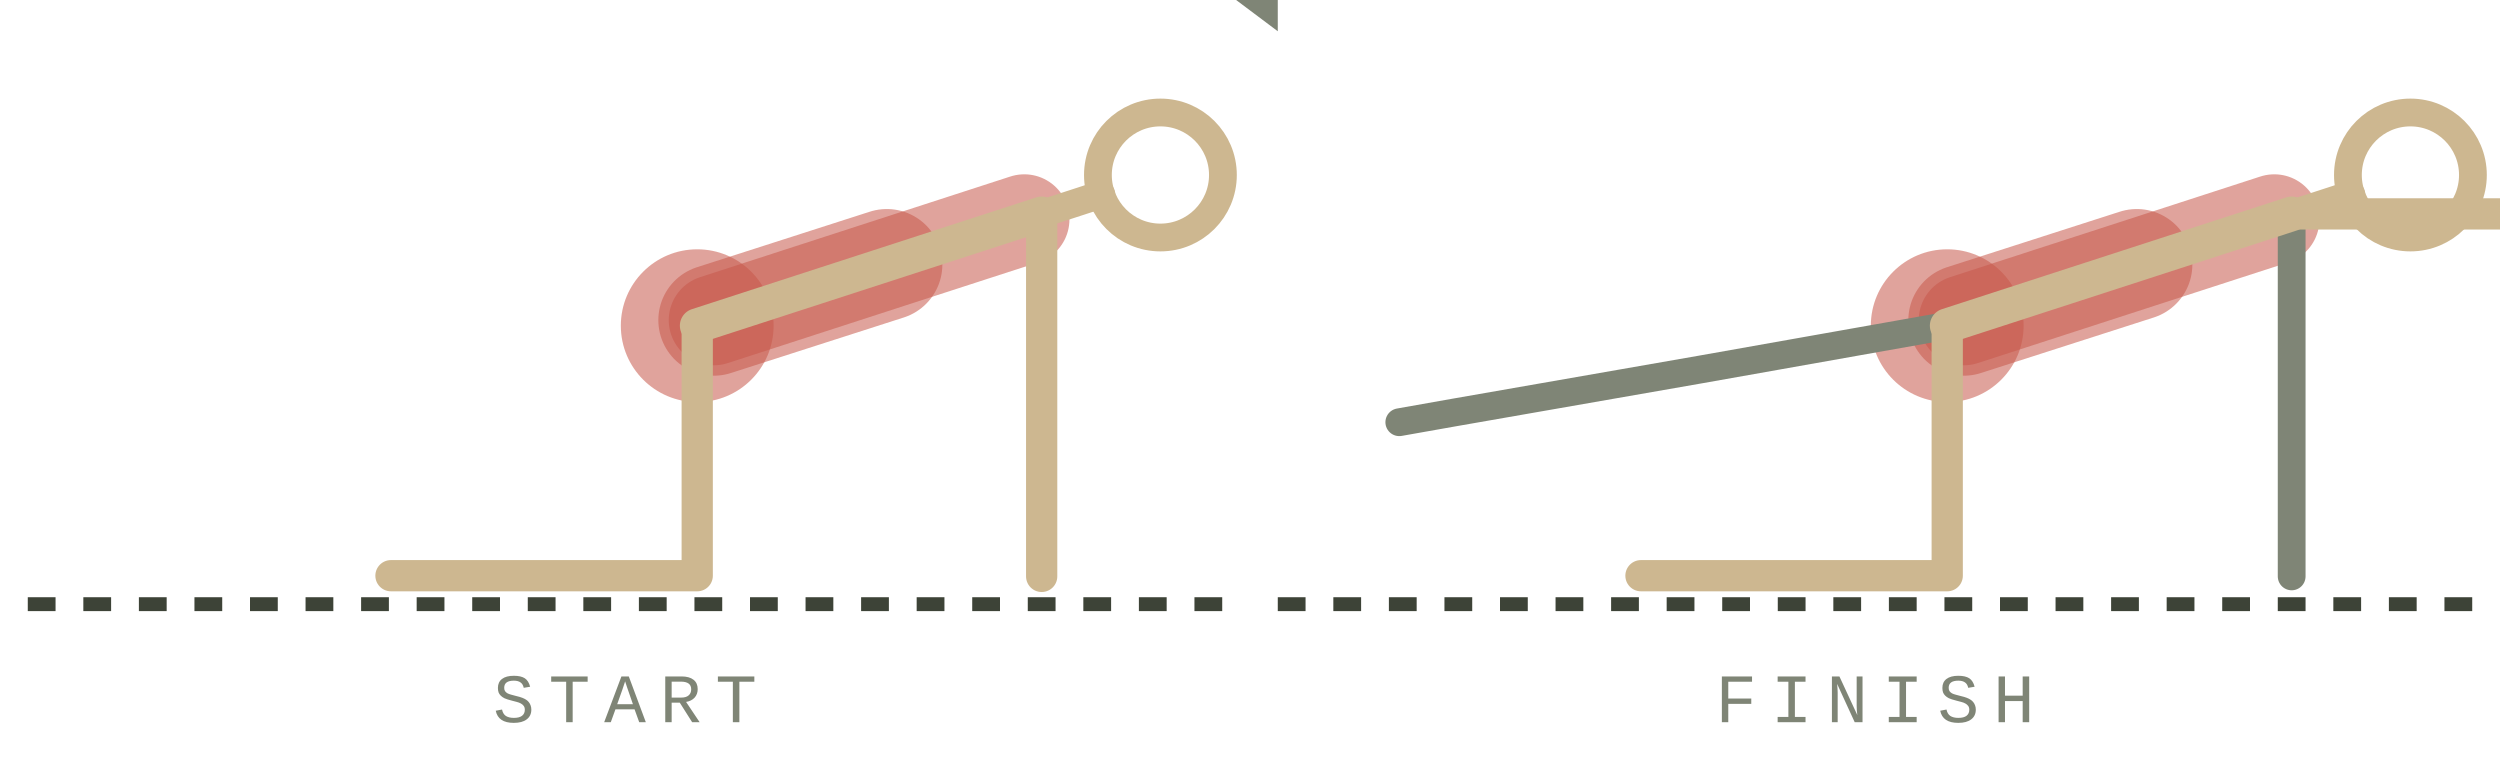
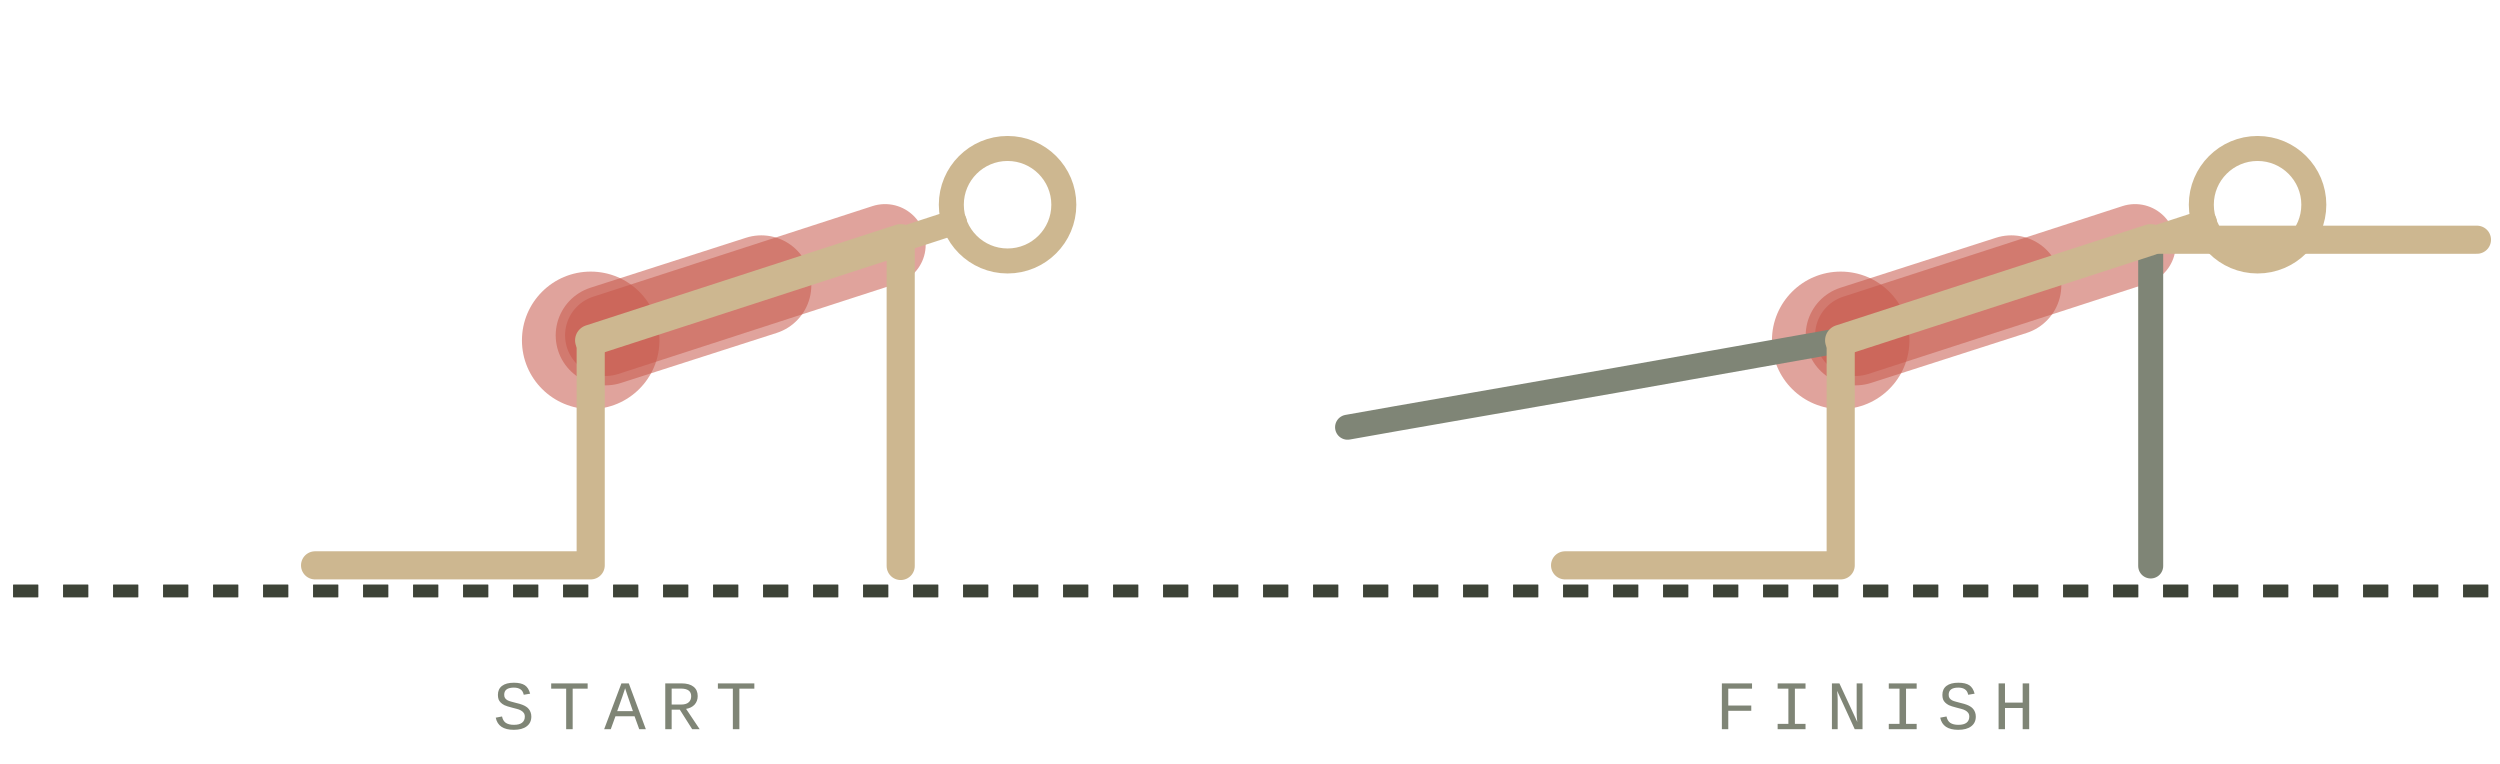
- <svg xmlns="http://www.w3.org/2000/svg" viewBox="0 105 360 110" role="img" aria-label="birddog start and finish positions">
+ <svg xmlns="http://www.w3.org/2000/svg" viewBox="0 116 360 110" role="img" aria-label="birddog start and finish positions">
  <g>
-     <line x1="4" y1="192" x2="176" y2="192" stroke="#3d4337" stroke-width="2" stroke-dasharray="4 4" />
-     <polyline points="127.7,143.1 102.8,151.1" fill="none" stroke="#c7584a" stroke-width="16" stroke-linecap="round" stroke-linejoin="round" opacity="0.55" />
-     <polyline points="147.5,136.6 102.8,151.1" fill="none" stroke="#c7584a" stroke-width="13" stroke-linecap="round" stroke-linejoin="round" opacity="0.55" />
-     <circle cx="100.4" cy="151.9" r="11" fill="#c7584a" opacity="0.55" />
-     <polyline points="150.0,135.8 150.0,162.8 150.0,188.0" fill="none" stroke="#7f8576" stroke-width="4" stroke-linecap="round" stroke-linejoin="round" opacity="1" />
-     <polyline points="100.4,151.9 100.4,187.9 64.4,187.9 56.3,187.9" fill="none" stroke="#7f8576" stroke-width="4" stroke-linecap="round" stroke-linejoin="round" opacity="1" />
-     <polyline points="100.4,151.9 150.0,135.8" fill="none" stroke="#cdb790" stroke-width="5" stroke-linecap="round" stroke-linejoin="round" opacity="1" />
-     <polyline points="150.0,135.8 158.6,133.0" fill="none" stroke="#cdb790" stroke-width="4" stroke-linecap="round" stroke-linejoin="round" opacity="1" />
-     <circle cx="167.1" cy="130.2" r="9.0" fill="none" stroke="#cdb790" stroke-width="4" />
-     <polyline points="100.4,151.9 100.4,187.9 64.4,187.9 56.3,187.9" fill="none" stroke="#cdb790" stroke-width="4.5" stroke-linecap="round" stroke-linejoin="round" opacity="1" />
-     <polyline points="150.0,135.8 150.0,162.8 150.0,188.0" fill="none" stroke="#cdb790" stroke-width="4.5" stroke-linecap="round" stroke-linejoin="round" opacity="1" />
-     <text x="90" y="209" text-anchor="middle" font-family="Consolas,'Courier New',monospace" font-size="10" letter-spacing="2" fill="#7f8576">START</text>
+     <g transform="translate(-5.3 28.3) scale(0.9)">
+       <line x1="-400" y1="192" x2="580" y2="192" stroke="#3d4337" stroke-width="2" stroke-dasharray="4 4" />
+       <polyline points="127.7,143.1 102.8,151.1" fill="none" stroke="#c7584a" stroke-width="16" stroke-linecap="round" stroke-linejoin="round" opacity="0.55" />
+       <polyline points="147.5,136.6 102.8,151.1" fill="none" stroke="#c7584a" stroke-width="13" stroke-linecap="round" stroke-linejoin="round" opacity="0.55" />
+       <circle cx="100.4" cy="151.9" r="11" fill="#c7584a" opacity="0.55" />
+       <polyline points="150.0,135.8 150.0,162.8 150.0,188.0" fill="none" stroke="#7f8576" stroke-width="4" stroke-linecap="round" stroke-linejoin="round" opacity="1" />
+       <polyline points="100.4,151.9 100.4,187.9 64.4,187.9 56.3,187.9" fill="none" stroke="#7f8576" stroke-width="4" stroke-linecap="round" stroke-linejoin="round" opacity="1" />
+       <polyline points="100.4,151.9 150.0,135.8" fill="none" stroke="#cdb790" stroke-width="5" stroke-linecap="round" stroke-linejoin="round" opacity="1" />
+       <polyline points="150.0,135.8 158.6,133.0" fill="none" stroke="#cdb790" stroke-width="4" stroke-linecap="round" stroke-linejoin="round" opacity="1" />
+       <circle cx="167.1" cy="130.2" r="9.0" fill="none" stroke="#cdb790" stroke-width="4" />
+       <polyline points="100.4,151.9 100.4,187.9 64.4,187.9 56.3,187.9" fill="none" stroke="#cdb790" stroke-width="4.5" stroke-linecap="round" stroke-linejoin="round" opacity="1" />
+       <polyline points="150.0,135.8 150.0,162.8 150.0,188.0" fill="none" stroke="#cdb790" stroke-width="4.5" stroke-linecap="round" stroke-linejoin="round" opacity="1" />
+     </g>
+     <text x="90" y="221" text-anchor="middle" font-family="Consolas,'Courier New',monospace" font-size="10" letter-spacing="2" fill="#7f8576">START</text>
  </g>
  <g transform="translate(180,0)">
-     <line x1="4" y1="192" x2="176" y2="192" stroke="#3d4337" stroke-width="2" stroke-dasharray="4 4" />
-     <polyline points="127.7,143.1 102.8,151.1" fill="none" stroke="#c7584a" stroke-width="16" stroke-linecap="round" stroke-linejoin="round" opacity="0.55" />
-     <polyline points="147.5,136.6 102.8,151.1" fill="none" stroke="#c7584a" stroke-width="13" stroke-linecap="round" stroke-linejoin="round" opacity="0.55" />
-     <circle cx="100.4" cy="151.9" r="11" fill="#c7584a" opacity="0.55" />
-     <polyline points="150.0,135.8 150.0,162.8 150.0,188.0" fill="none" stroke="#7f8576" stroke-width="4" stroke-linecap="round" stroke-linejoin="round" opacity="1" />
-     <polyline points="100.4,151.9 64.9,158.2 29.4,164.4 21.5,165.8" fill="none" stroke="#7f8576" stroke-width="4" stroke-linecap="round" stroke-linejoin="round" opacity="1" />
-     <polyline points="100.4,151.9 150.0,135.8" fill="none" stroke="#cdb790" stroke-width="5" stroke-linecap="round" stroke-linejoin="round" opacity="1" />
-     <polyline points="150.0,135.8 158.6,133.0" fill="none" stroke="#cdb790" stroke-width="4" stroke-linecap="round" stroke-linejoin="round" opacity="1" />
-     <circle cx="167.1" cy="130.2" r="9.0" fill="none" stroke="#cdb790" stroke-width="4" />
-     <polyline points="100.4,151.9 100.4,187.9 64.4,187.9 56.3,187.9" fill="none" stroke="#cdb790" stroke-width="4.5" stroke-linecap="round" stroke-linejoin="round" opacity="1" />
-     <polyline points="150.0,135.8 177.0,135.8 202.2,135.8" fill="none" stroke="#cdb790" stroke-width="4.5" stroke-linecap="round" stroke-linejoin="round" opacity="1" />
-     <text x="90" y="209" text-anchor="middle" font-family="Consolas,'Courier New',monospace" font-size="10" letter-spacing="2" fill="#7f8576">FINISH</text>
+     <g transform="translate(-5.3 28.3) scale(0.9)">
+       <line x1="-400" y1="192" x2="580" y2="192" stroke="#3d4337" stroke-width="2" stroke-dasharray="4 4" />
+       <polyline points="127.7,143.1 102.8,151.1" fill="none" stroke="#c7584a" stroke-width="16" stroke-linecap="round" stroke-linejoin="round" opacity="0.55" />
+       <polyline points="147.5,136.6 102.8,151.1" fill="none" stroke="#c7584a" stroke-width="13" stroke-linecap="round" stroke-linejoin="round" opacity="0.55" />
+       <circle cx="100.4" cy="151.9" r="11" fill="#c7584a" opacity="0.55" />
+       <polyline points="150.0,135.8 150.0,162.8 150.0,188.0" fill="none" stroke="#7f8576" stroke-width="4" stroke-linecap="round" stroke-linejoin="round" opacity="1" />
+       <polyline points="100.4,151.9 64.9,158.2 29.4,164.4 21.5,165.8" fill="none" stroke="#7f8576" stroke-width="4" stroke-linecap="round" stroke-linejoin="round" opacity="1" />
+       <polyline points="100.4,151.9 150.0,135.8" fill="none" stroke="#cdb790" stroke-width="5" stroke-linecap="round" stroke-linejoin="round" opacity="1" />
+       <polyline points="150.0,135.8 158.6,133.0" fill="none" stroke="#cdb790" stroke-width="4" stroke-linecap="round" stroke-linejoin="round" opacity="1" />
+       <circle cx="167.1" cy="130.2" r="9.0" fill="none" stroke="#cdb790" stroke-width="4" />
+       <polyline points="100.4,151.9 100.4,187.9 64.4,187.9 56.3,187.9" fill="none" stroke="#cdb790" stroke-width="4.5" stroke-linecap="round" stroke-linejoin="round" opacity="1" />
+       <polyline points="150.0,135.8 177.0,135.8 202.2,135.8" fill="none" stroke="#cdb790" stroke-width="4.5" stroke-linecap="round" stroke-linejoin="round" opacity="1" />
+     </g>
+     <text x="90" y="221" text-anchor="middle" font-family="Consolas,'Courier New',monospace" font-size="10" letter-spacing="2" fill="#7f8576">FINISH</text>
  </g>
-   <path d="M171 103.5 l8 -6 v12 z" fill="#7f8576" transform="translate(5,0)" />
+   <path d="M176 109 l8 -6 v12 z" fill="#7f8576" />
</svg>
